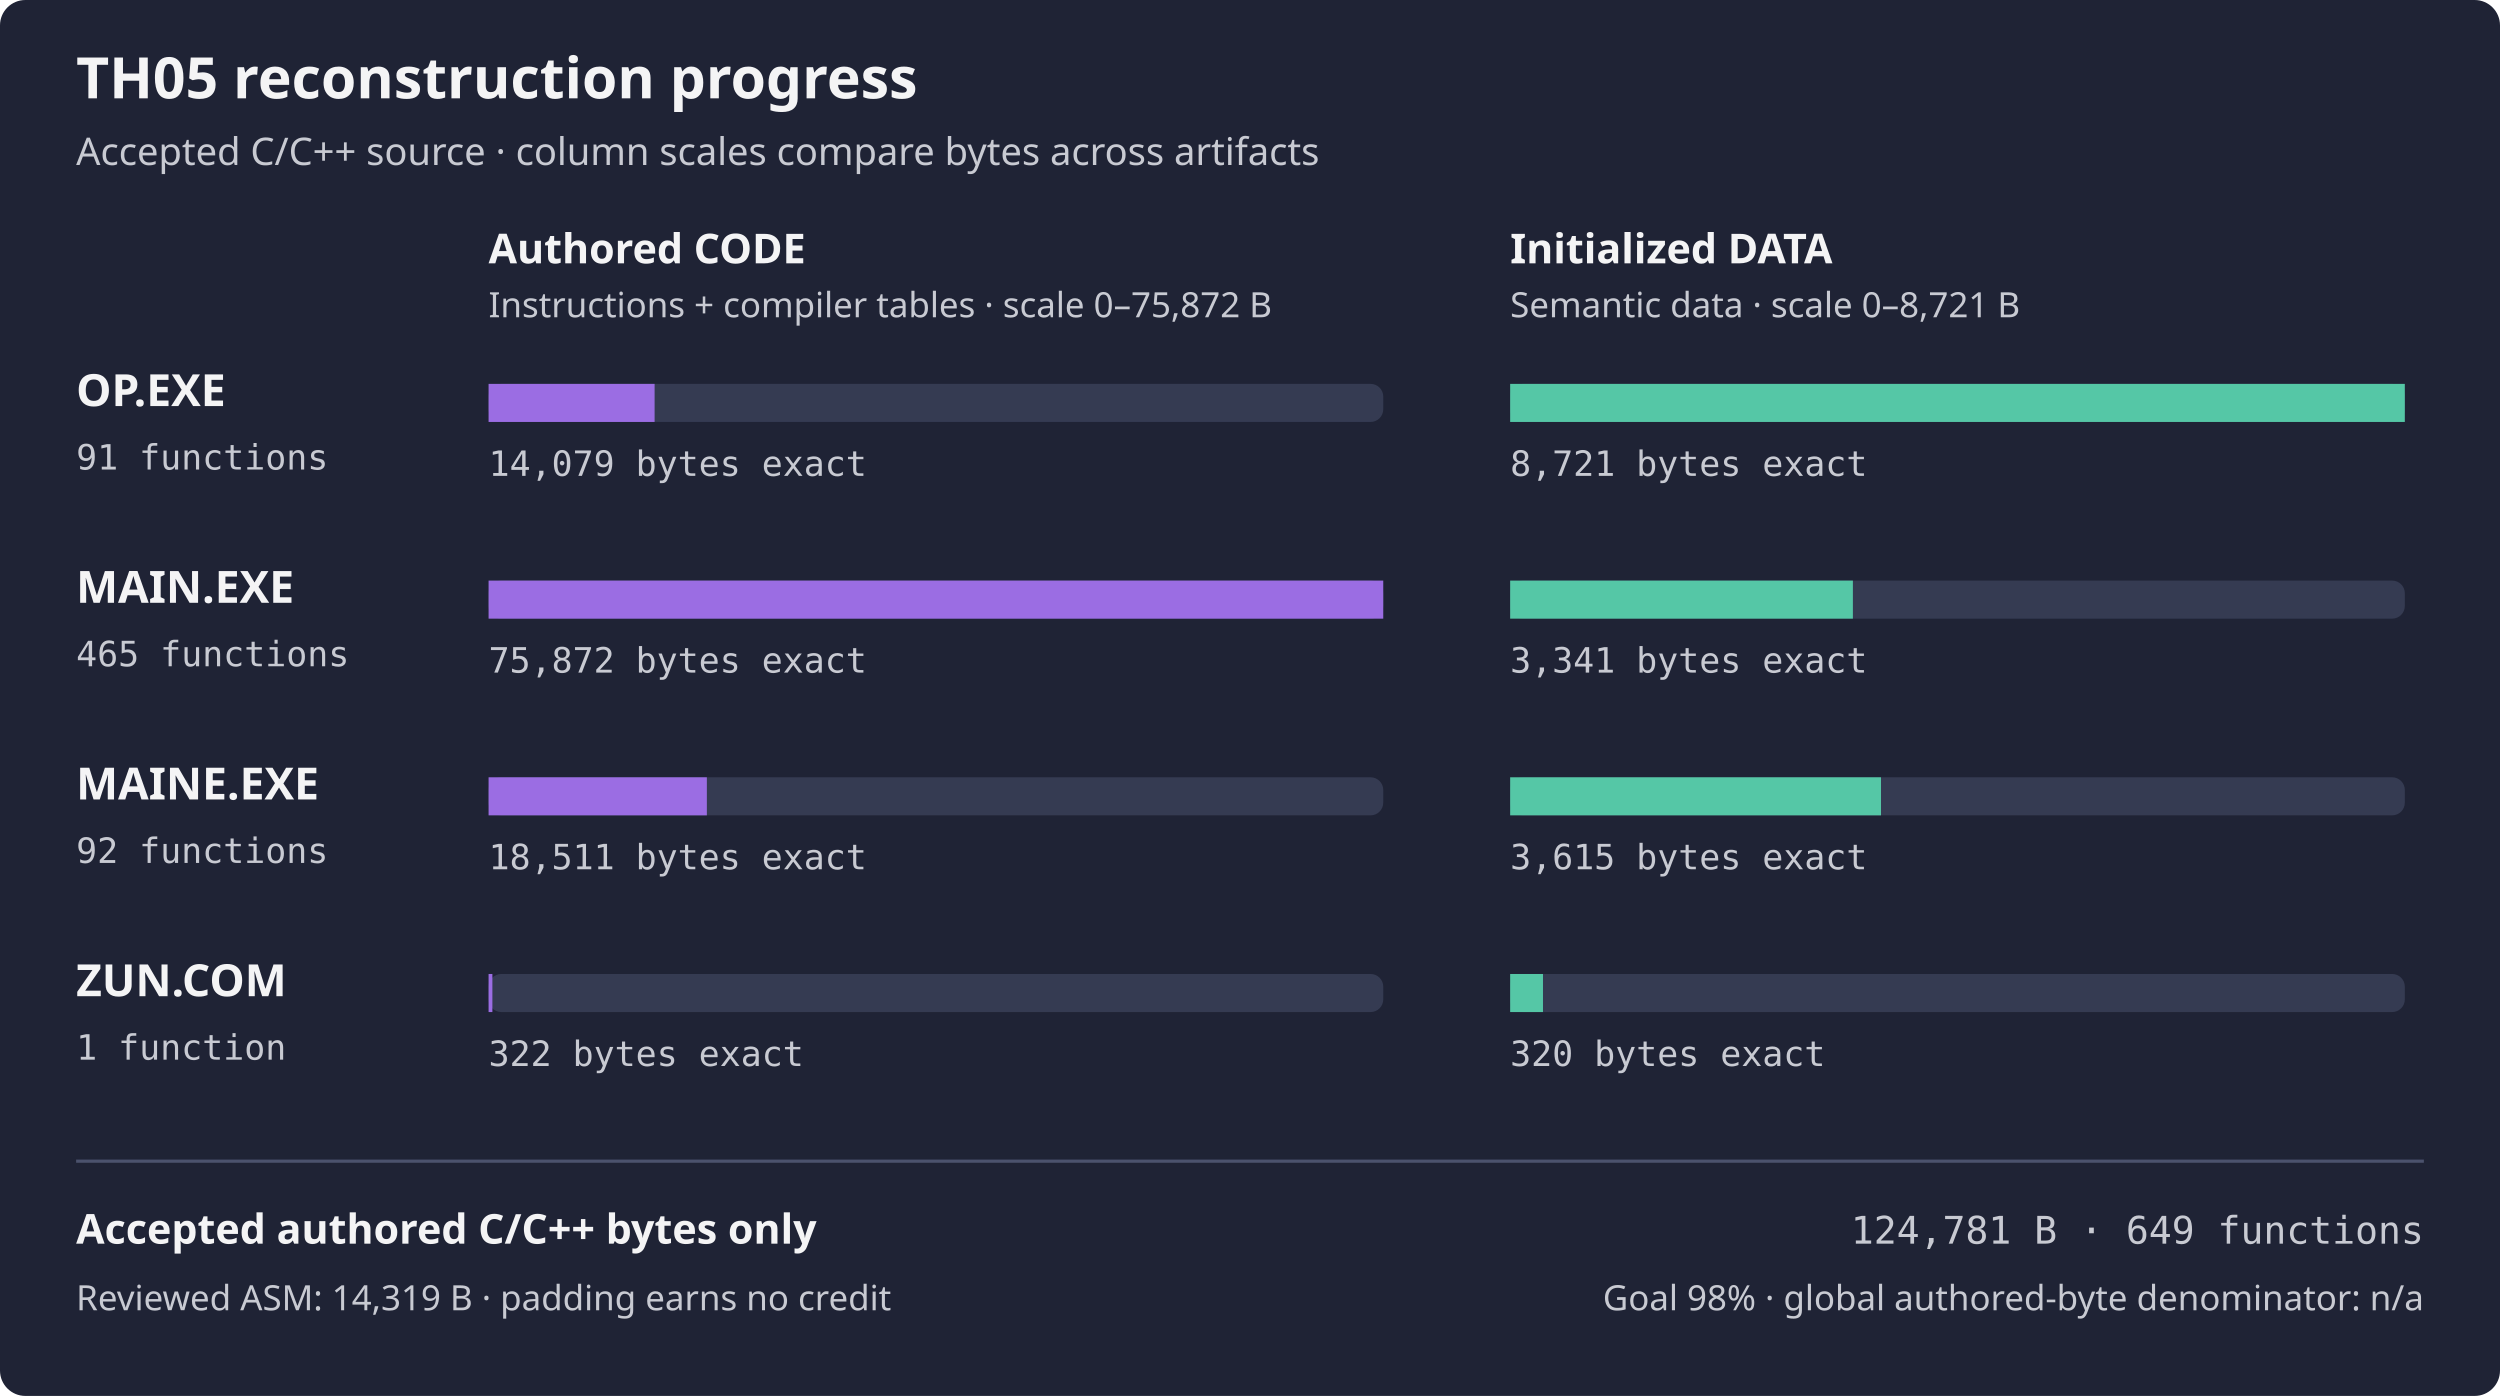
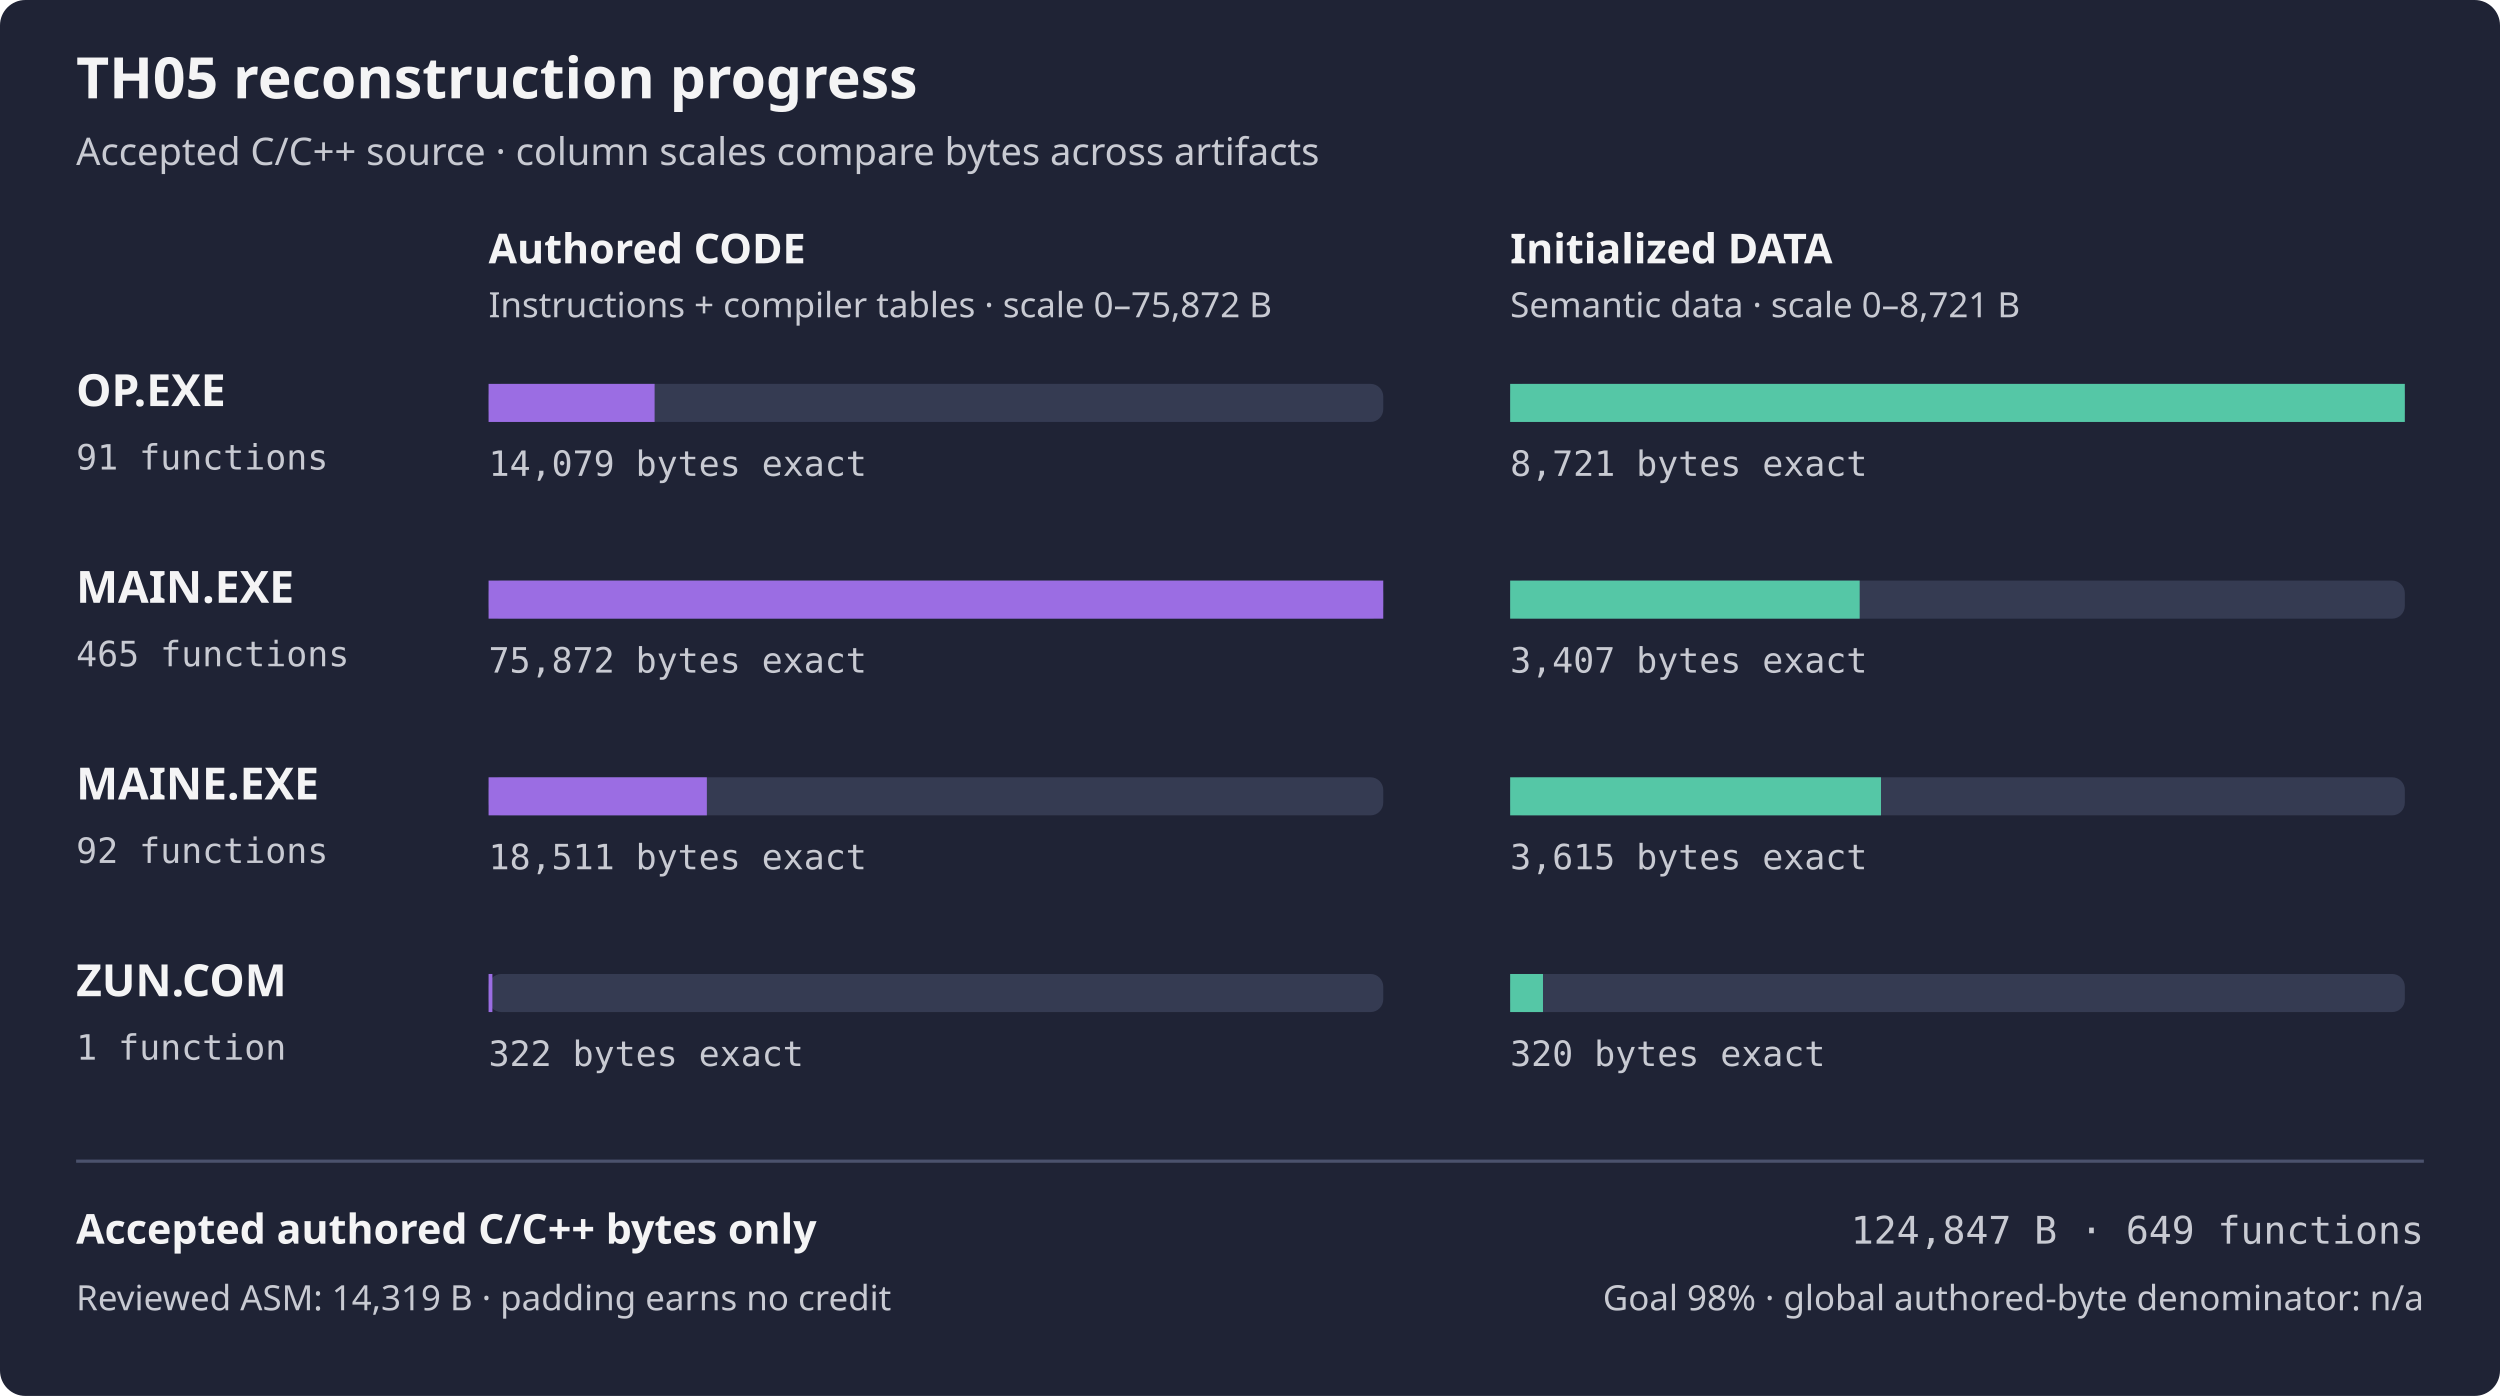
<svg xmlns="http://www.w3.org/2000/svg" width="788" height="440" viewBox="0 0 788 440" role="img" aria-labelledby="title desc">
  <rect width="788" height="440" rx="8" fill="#1f2335" />
  <text x="24" y="31" fill="#f4f4f5" font-family="sans-serif" font-size="18" font-weight="600">TH05 reconstruction progress</text>
  <text x="24" y="52" fill="#c8cad2" font-family="sans-serif" font-size="12">Accepted C/C++ source · column scales compare bytes across artifacts</text>
  <text x="154" y="83" fill="#f4f4f5" font-family="sans-serif" font-size="13" font-weight="600">Authored CODE</text>
  <text x="476" y="83" fill="#f4f4f5" font-family="sans-serif" font-size="13" font-weight="600">Initialized DATA</text>
  <text x="154" y="100" fill="#c8cad2" font-family="sans-serif" font-size="11">Instructions + compiler tables · scale 0–75,872 B</text>
  <text x="476" y="100" fill="#c8cad2" font-family="sans-serif" font-size="11">Semantic data · scale 0–8,721 B</text>
  <text x="24" y="128" fill="#f4f4f5" font-family="sans-serif" font-size="14" font-weight="600">OP.EXE</text>
  <text x="24" y="148" fill="#c8cad2" font-family="monospace" font-size="11">91 functions</text>
  <rect x="154" y="121" width="282" height="12" rx="4" fill="#353b52" />
  <rect x="154" y="121" width="52.33" height="12" fill="#9b6de3" />
  <rect x="476" y="121" width="282" height="12" rx="4" fill="#353b52" />
  <rect x="476" y="121" width="282.00" height="12" fill="#55c7a6" />
  <text x="154" y="150" fill="#c8cad2" font-family="monospace" font-size="11">14,079 bytes exact</text>
  <text x="476" y="150" fill="#c8cad2" font-family="monospace" font-size="11">8,721 bytes exact</text>
  <text x="24" y="190" fill="#f4f4f5" font-family="sans-serif" font-size="14" font-weight="600">MAIN.EXE</text>
  <text x="24" y="210" fill="#c8cad2" font-family="monospace" font-size="11">465 functions</text>
  <rect x="154" y="183" width="282" height="12" rx="4" fill="#353b52" />
  <rect x="154" y="183" width="282.00" height="12" fill="#9b6de3" />
  <rect x="476" y="183" width="282" height="12" rx="4" fill="#353b52" />
-   <rect x="476" y="183" width="108.03" height="12" fill="#55c7a6" />
+   <rect x="476" y="183" width="110.17" height="12" fill="#55c7a6" />
  <text x="154" y="212" fill="#c8cad2" font-family="monospace" font-size="11">75,872 bytes exact</text>
-   <text x="476" y="212" fill="#c8cad2" font-family="monospace" font-size="11">3,341 bytes exact</text>
+   <text x="476" y="212" fill="#c8cad2" font-family="monospace" font-size="11">3,407 bytes exact</text>
  <text x="24" y="252" fill="#f4f4f5" font-family="sans-serif" font-size="14" font-weight="600">MAINE.EXE</text>
  <text x="24" y="272" fill="#c8cad2" font-family="monospace" font-size="11">92 functions</text>
  <rect x="154" y="245" width="282" height="12" rx="4" fill="#353b52" />
  <rect x="154" y="245" width="68.80" height="12" fill="#9b6de3" />
  <rect x="476" y="245" width="282" height="12" rx="4" fill="#353b52" />
  <rect x="476" y="245" width="116.89" height="12" fill="#55c7a6" />
  <text x="154" y="274" fill="#c8cad2" font-family="monospace" font-size="11">18,511 bytes exact</text>
  <text x="476" y="274" fill="#c8cad2" font-family="monospace" font-size="11">3,615 bytes exact</text>
  <text x="24" y="314" fill="#f4f4f5" font-family="sans-serif" font-size="14" font-weight="600">ZUN.COM</text>
  <text x="24" y="334" fill="#c8cad2" font-family="monospace" font-size="11">1 function</text>
  <rect x="154" y="307" width="282" height="12" rx="4" fill="#353b52" />
  <rect x="154" y="307" width="1.20" height="12" fill="#9b6de3" />
  <rect x="476" y="307" width="282" height="12" rx="4" fill="#353b52" />
  <rect x="476" y="307" width="10.35" height="12" fill="#55c7a6" />
  <text x="154" y="336" fill="#c8cad2" font-family="monospace" font-size="11">322 bytes exact</text>
  <text x="476" y="336" fill="#c8cad2" font-family="monospace" font-size="11">320 bytes exact</text>
  <path d="M24 366 H764" stroke="#4b526d" />
  <text x="24" y="392" fill="#f4f4f5" font-family="sans-serif" font-size="13" font-weight="600">Accepted authored C/C++ bytes only</text>
-   <text x="764" y="392" fill="#c8cad2" font-family="monospace" text-anchor="end" font-size="12">124,781 B · 649 functions</text>
+   <text x="764" y="392" fill="#c8cad2" font-family="monospace" text-anchor="end" font-size="12">124,847 B · 649 functions</text>
  <text x="24" y="413" fill="#c8cad2" font-family="sans-serif" font-size="11">Reviewed ASM: 14,319 B · padding earns no credit</text>
  <text x="764" y="413" fill="#c8cad2" font-family="sans-serif" text-anchor="end" font-size="11">Goal 98% · global authored-byte denominator: n/a</text>
</svg>
